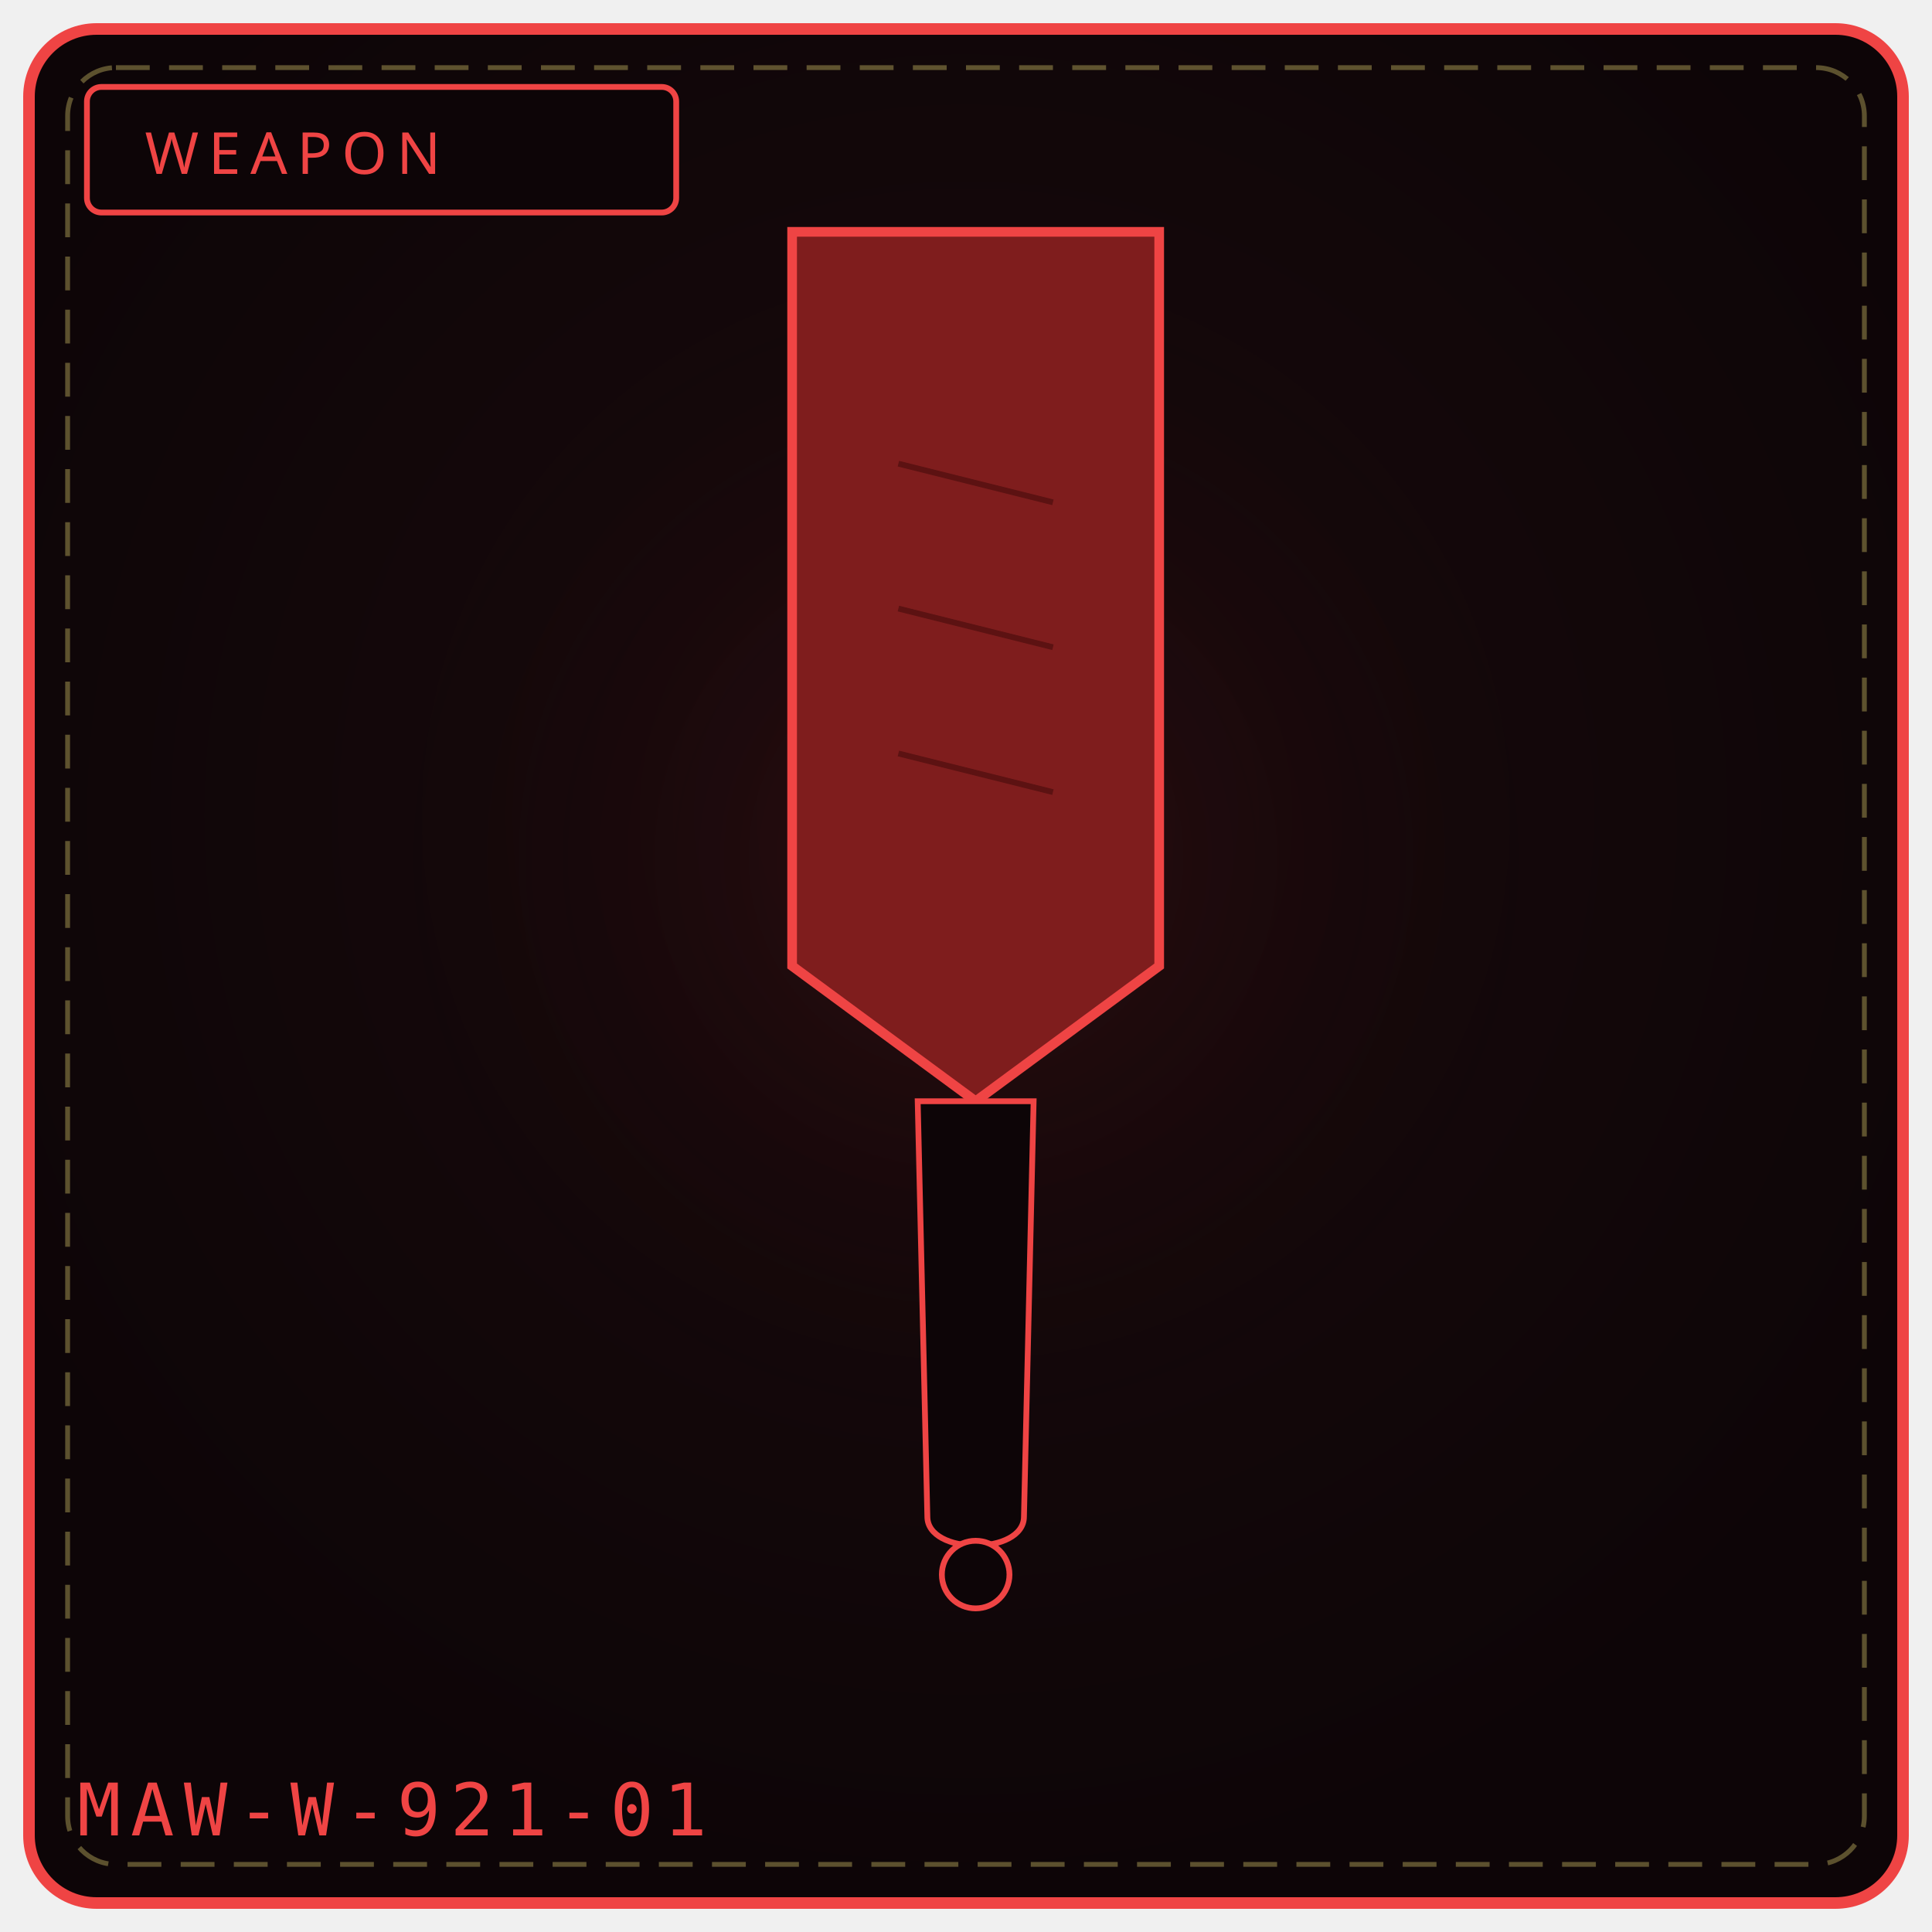
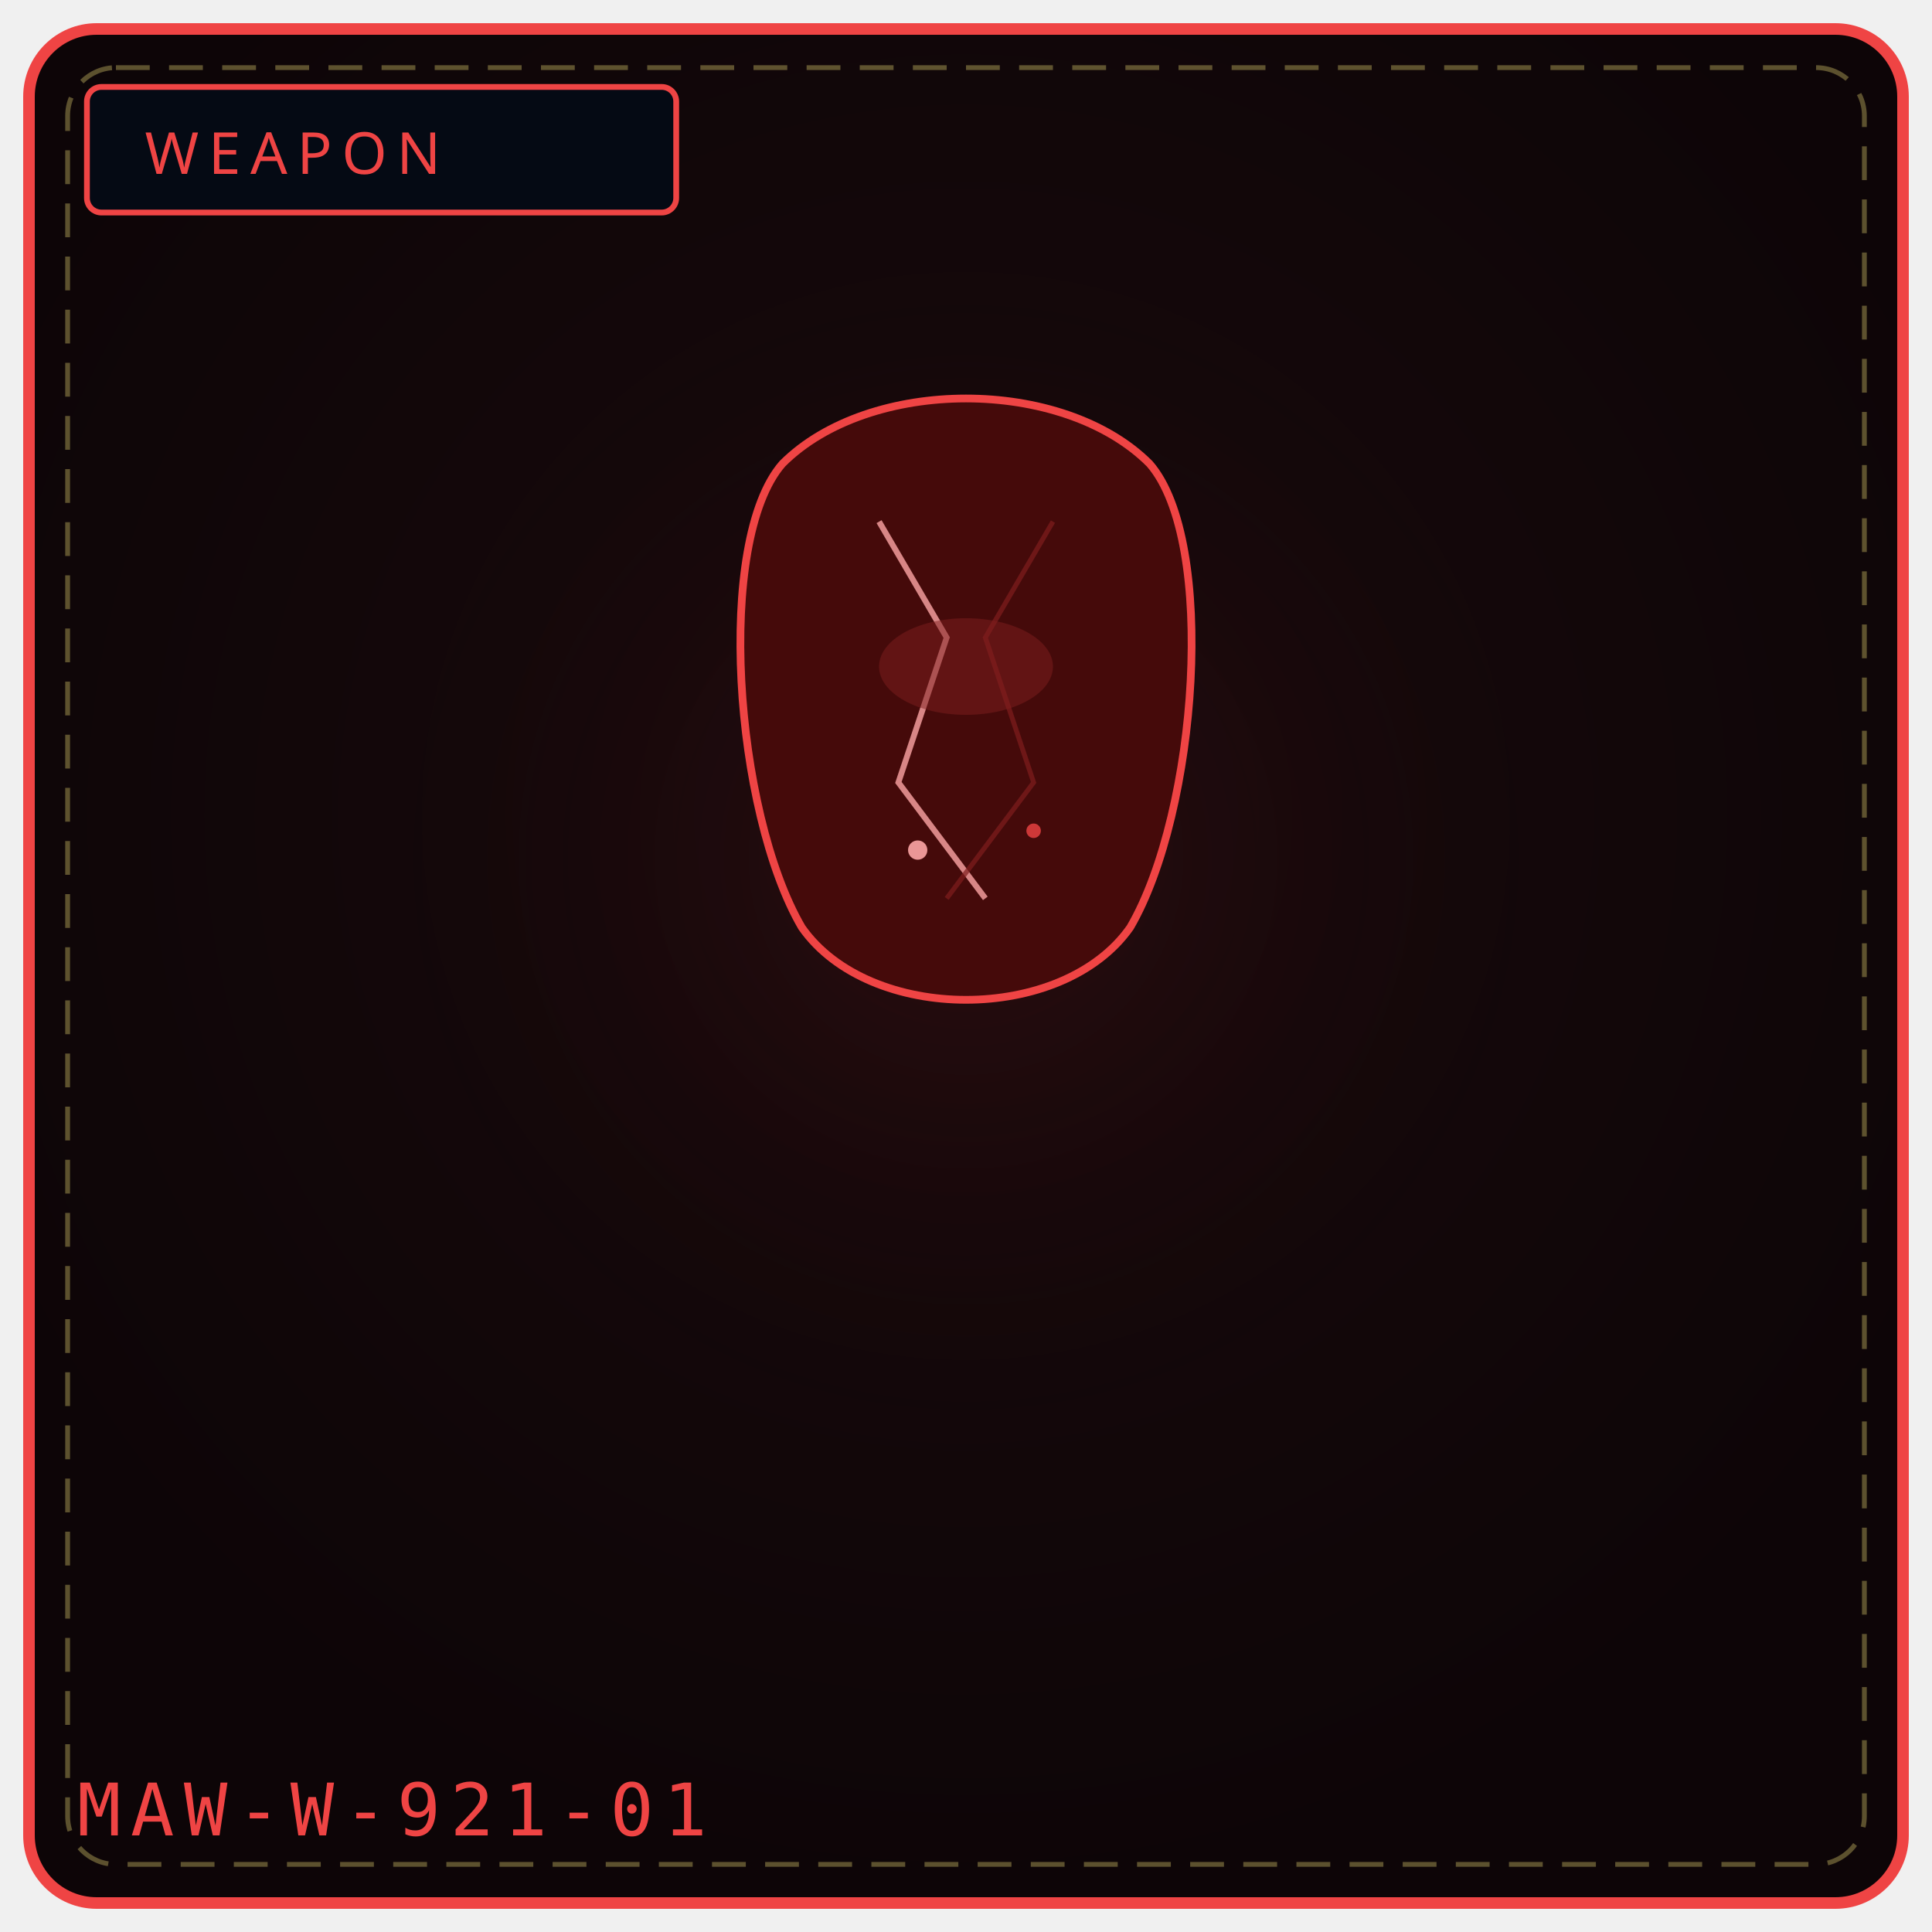
<svg xmlns="http://www.w3.org/2000/svg" viewBox="0 0 400 400" width="100%" height="100%" role="img" aria-label="WEAPON 921">
  <defs>
    <radialGradient id="bg921" cx="50%" cy="42%" r="58%">
      <stop offset="0%" stop-color="#1a0a0d" />
      <stop offset="100%" stop-color="#0d0507" />
    </radialGradient>
    <radialGradient id="gl921" cx="50%" cy="46%" r="50%">
      <stop offset="0%" stop-color="#7f1d1d" stop-opacity=".20" />
      <stop offset="100%" stop-color="#000" stop-opacity="0" />
    </radialGradient>
  </defs>
  <rect x="6" y="6" width="388" height="388" rx="14" fill="url(#bg921)" stroke="#ef4444" stroke-width="2.4" />
  <rect x="14" y="14" width="372" height="372" rx="10" fill="none" stroke="#f1df76" stroke-width="1" stroke-dasharray="7 4" opacity=".35" />
  <circle cx="200" cy="188" r="132" fill="url(#gl921)" />
-   <rect x="18" y="18" width="122" height="26" rx="3" fill="#0d0507" stroke="#ef4444" stroke-width="1.2" />
+   <rect x="18" y="18" width="122" height="26" rx="3" fill="#050a14" stroke="#ef4444" stroke-width="1.2" />
  <text x="30" y="36" fill="#ef4444" font-family="Impact, Arial Black, sans-serif" font-size="12" letter-spacing="2">WEAPON</text>
-   <path d="M164 48 L 240 48 L 240 200 L 202 228 L 164 200 Z" fill="#7f1d1d" stroke="#ef4444" stroke-width="2" />
-   <path d="M186 96 L 218 104" stroke="#450a0a" stroke-width="1.2" opacity=".6" />
-   <path d="M186 126 L 218 134" stroke="#450a0a" stroke-width="1.2" opacity=".6" />
-   <path d="M186 156 L 218 164" stroke="#450a0a" stroke-width="1.2" opacity=".6" />
-   <path d="M190 228 L 214 228 L 212 314 C 212 322, 192 322, 192 314 Z" fill="#0d0507" stroke="#ef4444" stroke-width="1.2" />
-   <circle cx="202" cy="326" r="7" fill="#0d0507" stroke="#ef4444" stroke-width="1.2" />
+   <path d="M162 96 C148 112, 152 168, 166 192 C180 212, 220 212, 234 192 C248 168, 252 112, 238 96 C220 78, 180 78, 162 96 Z" fill="#450a0a" stroke="#ef4444" stroke-width="1.6" />
+   <path d="M182 108 L196 132 L186 162 L204 186" stroke="#fca5a5" stroke-width="1.2" fill="none" opacity="0.8" />
+   <path d="M218 108 L204 132 L214 162 L196 186" stroke="#7f1d1d" stroke-width="1" fill="none" opacity="0.7" />
+   <ellipse cx="200" cy="138" rx="18" ry="10" fill="#7f1d1d" opacity="0.5" />
+   <circle cx="190" cy="176" r="2" fill="#fca5a5" opacity="0.9" />
+   <circle cx="214" cy="172" r="1.5" fill="#ef4444" opacity="0.8" />
  <text x="16" y="380" font-family="monospace" font-size="15" letter-spacing="2" fill="#ef4444">MAW-W-921-01</text>
-   <rect x="121" y="321" width="4" height="5" fill="#fff" opacity=".0" />
-   <circle cx="101" cy="341" r="1" fill="#000" opacity=".0" />
</svg>
